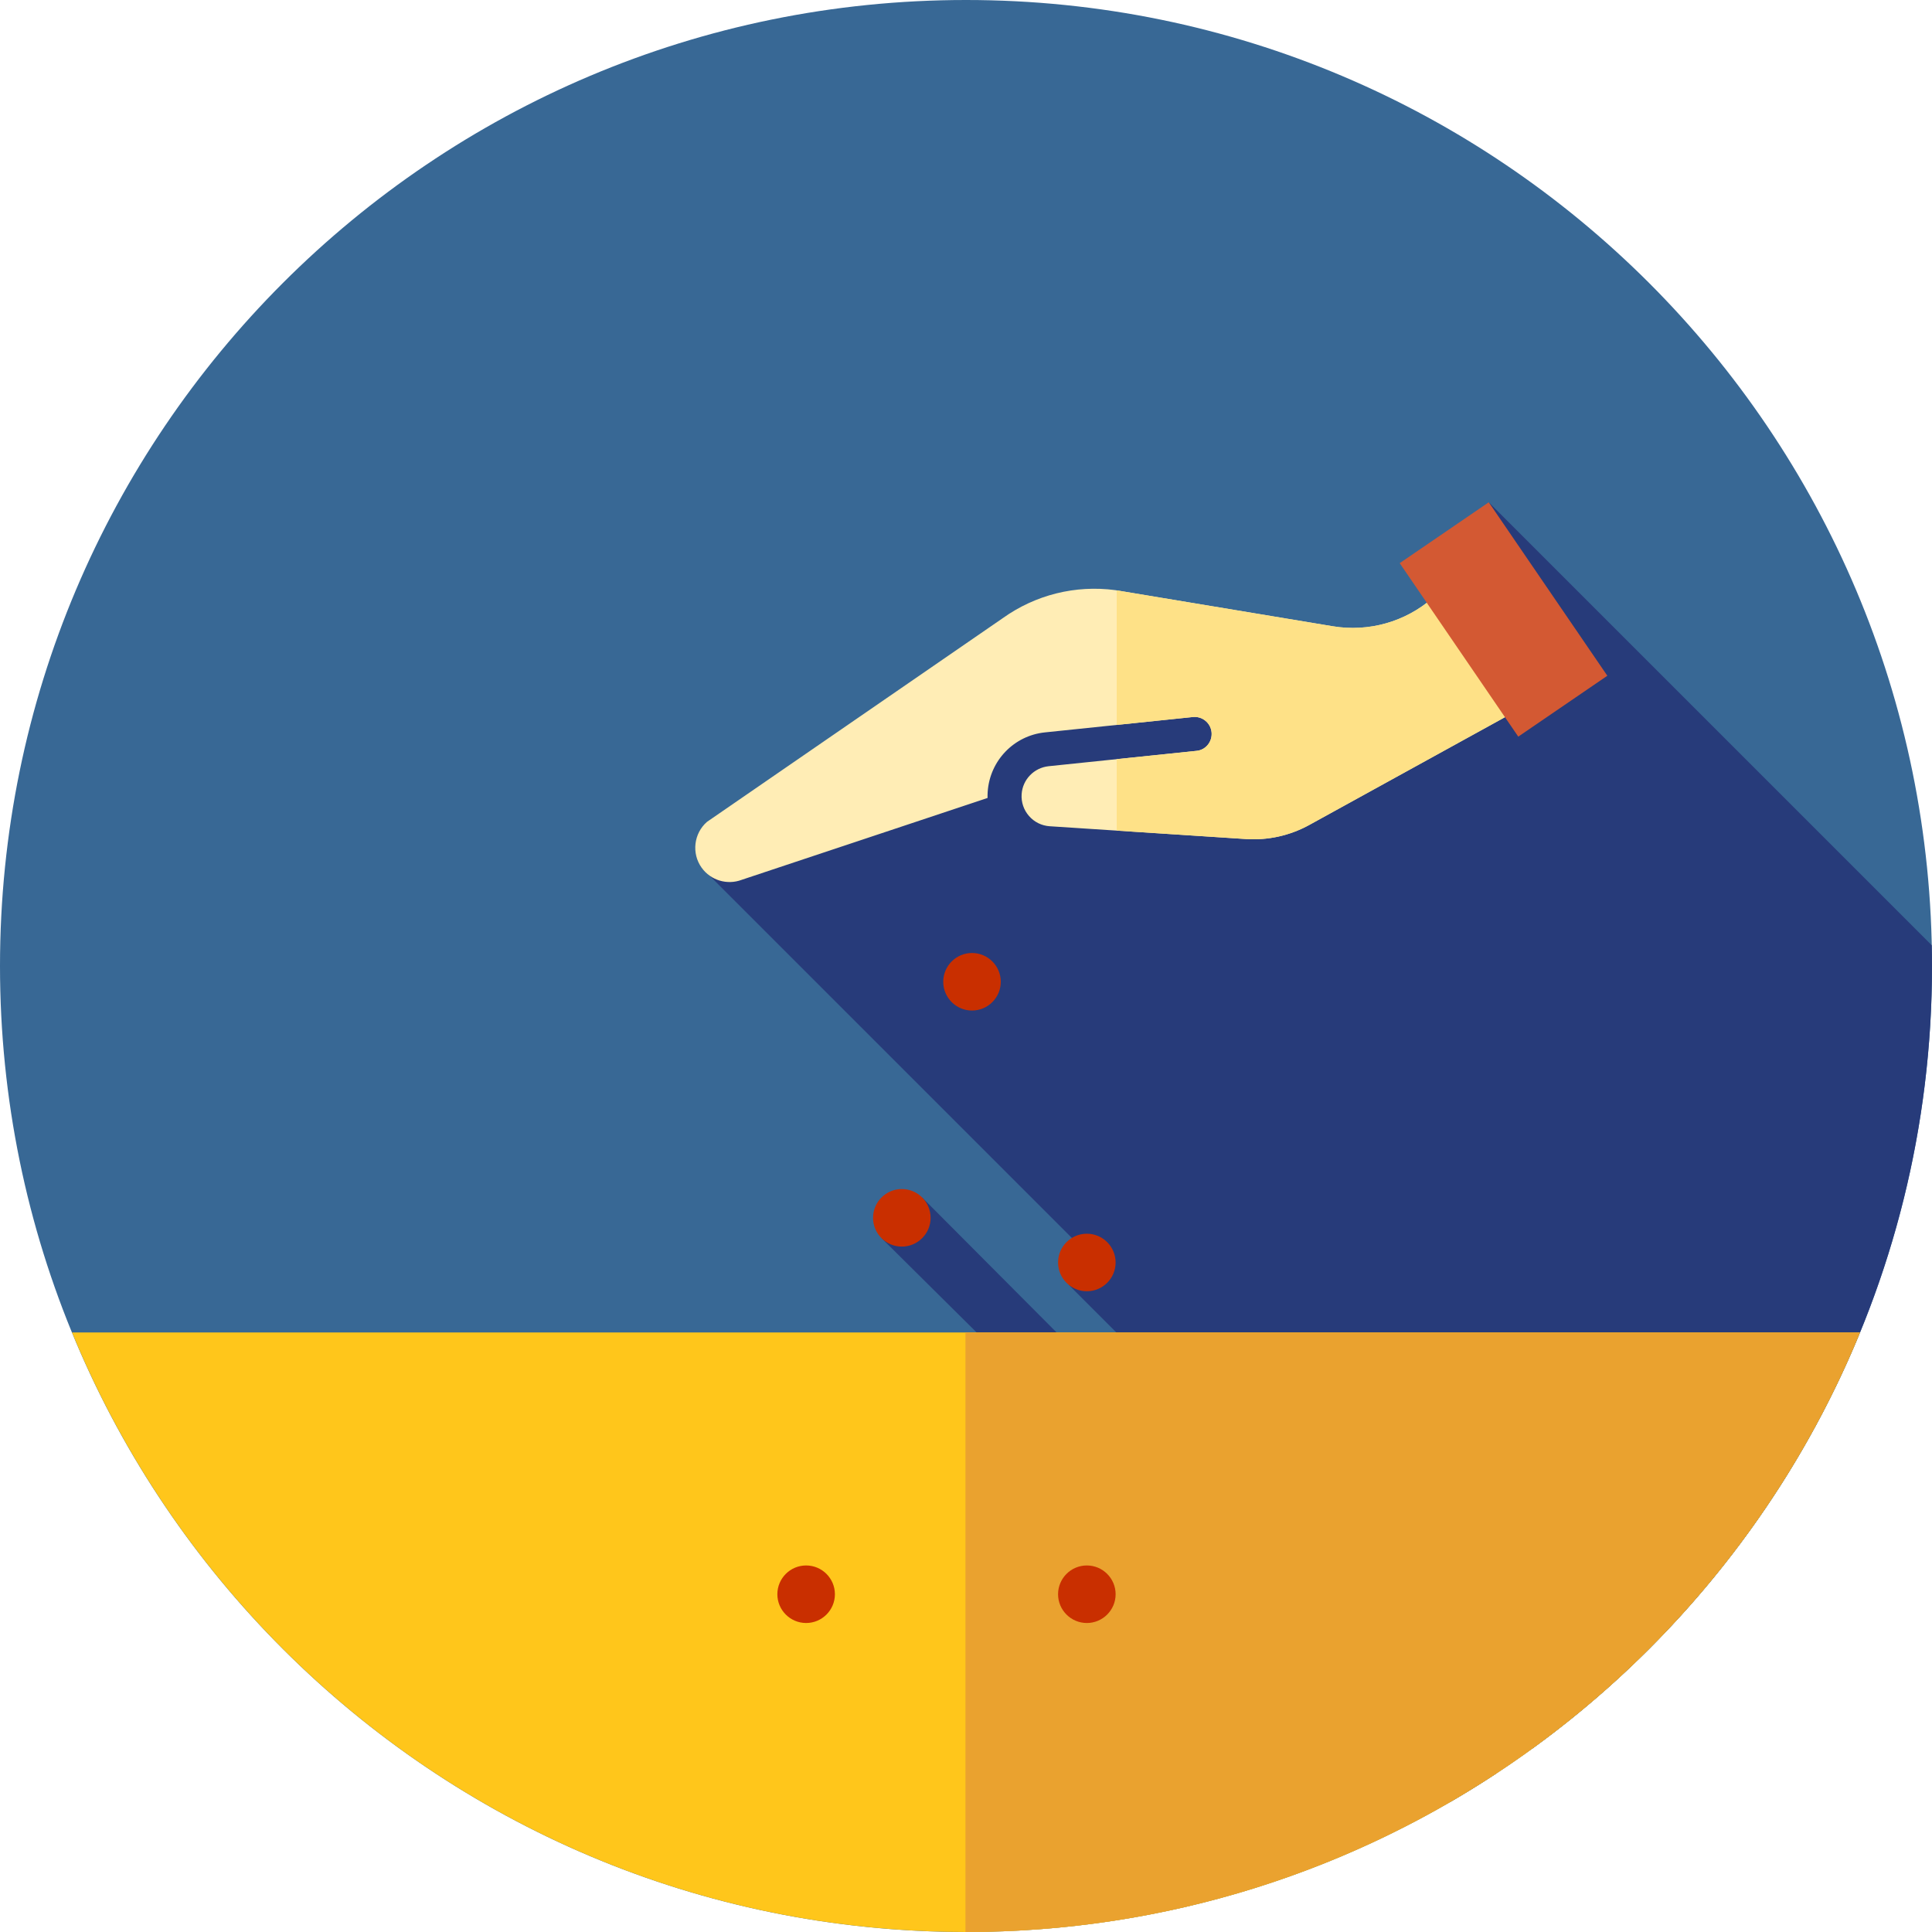
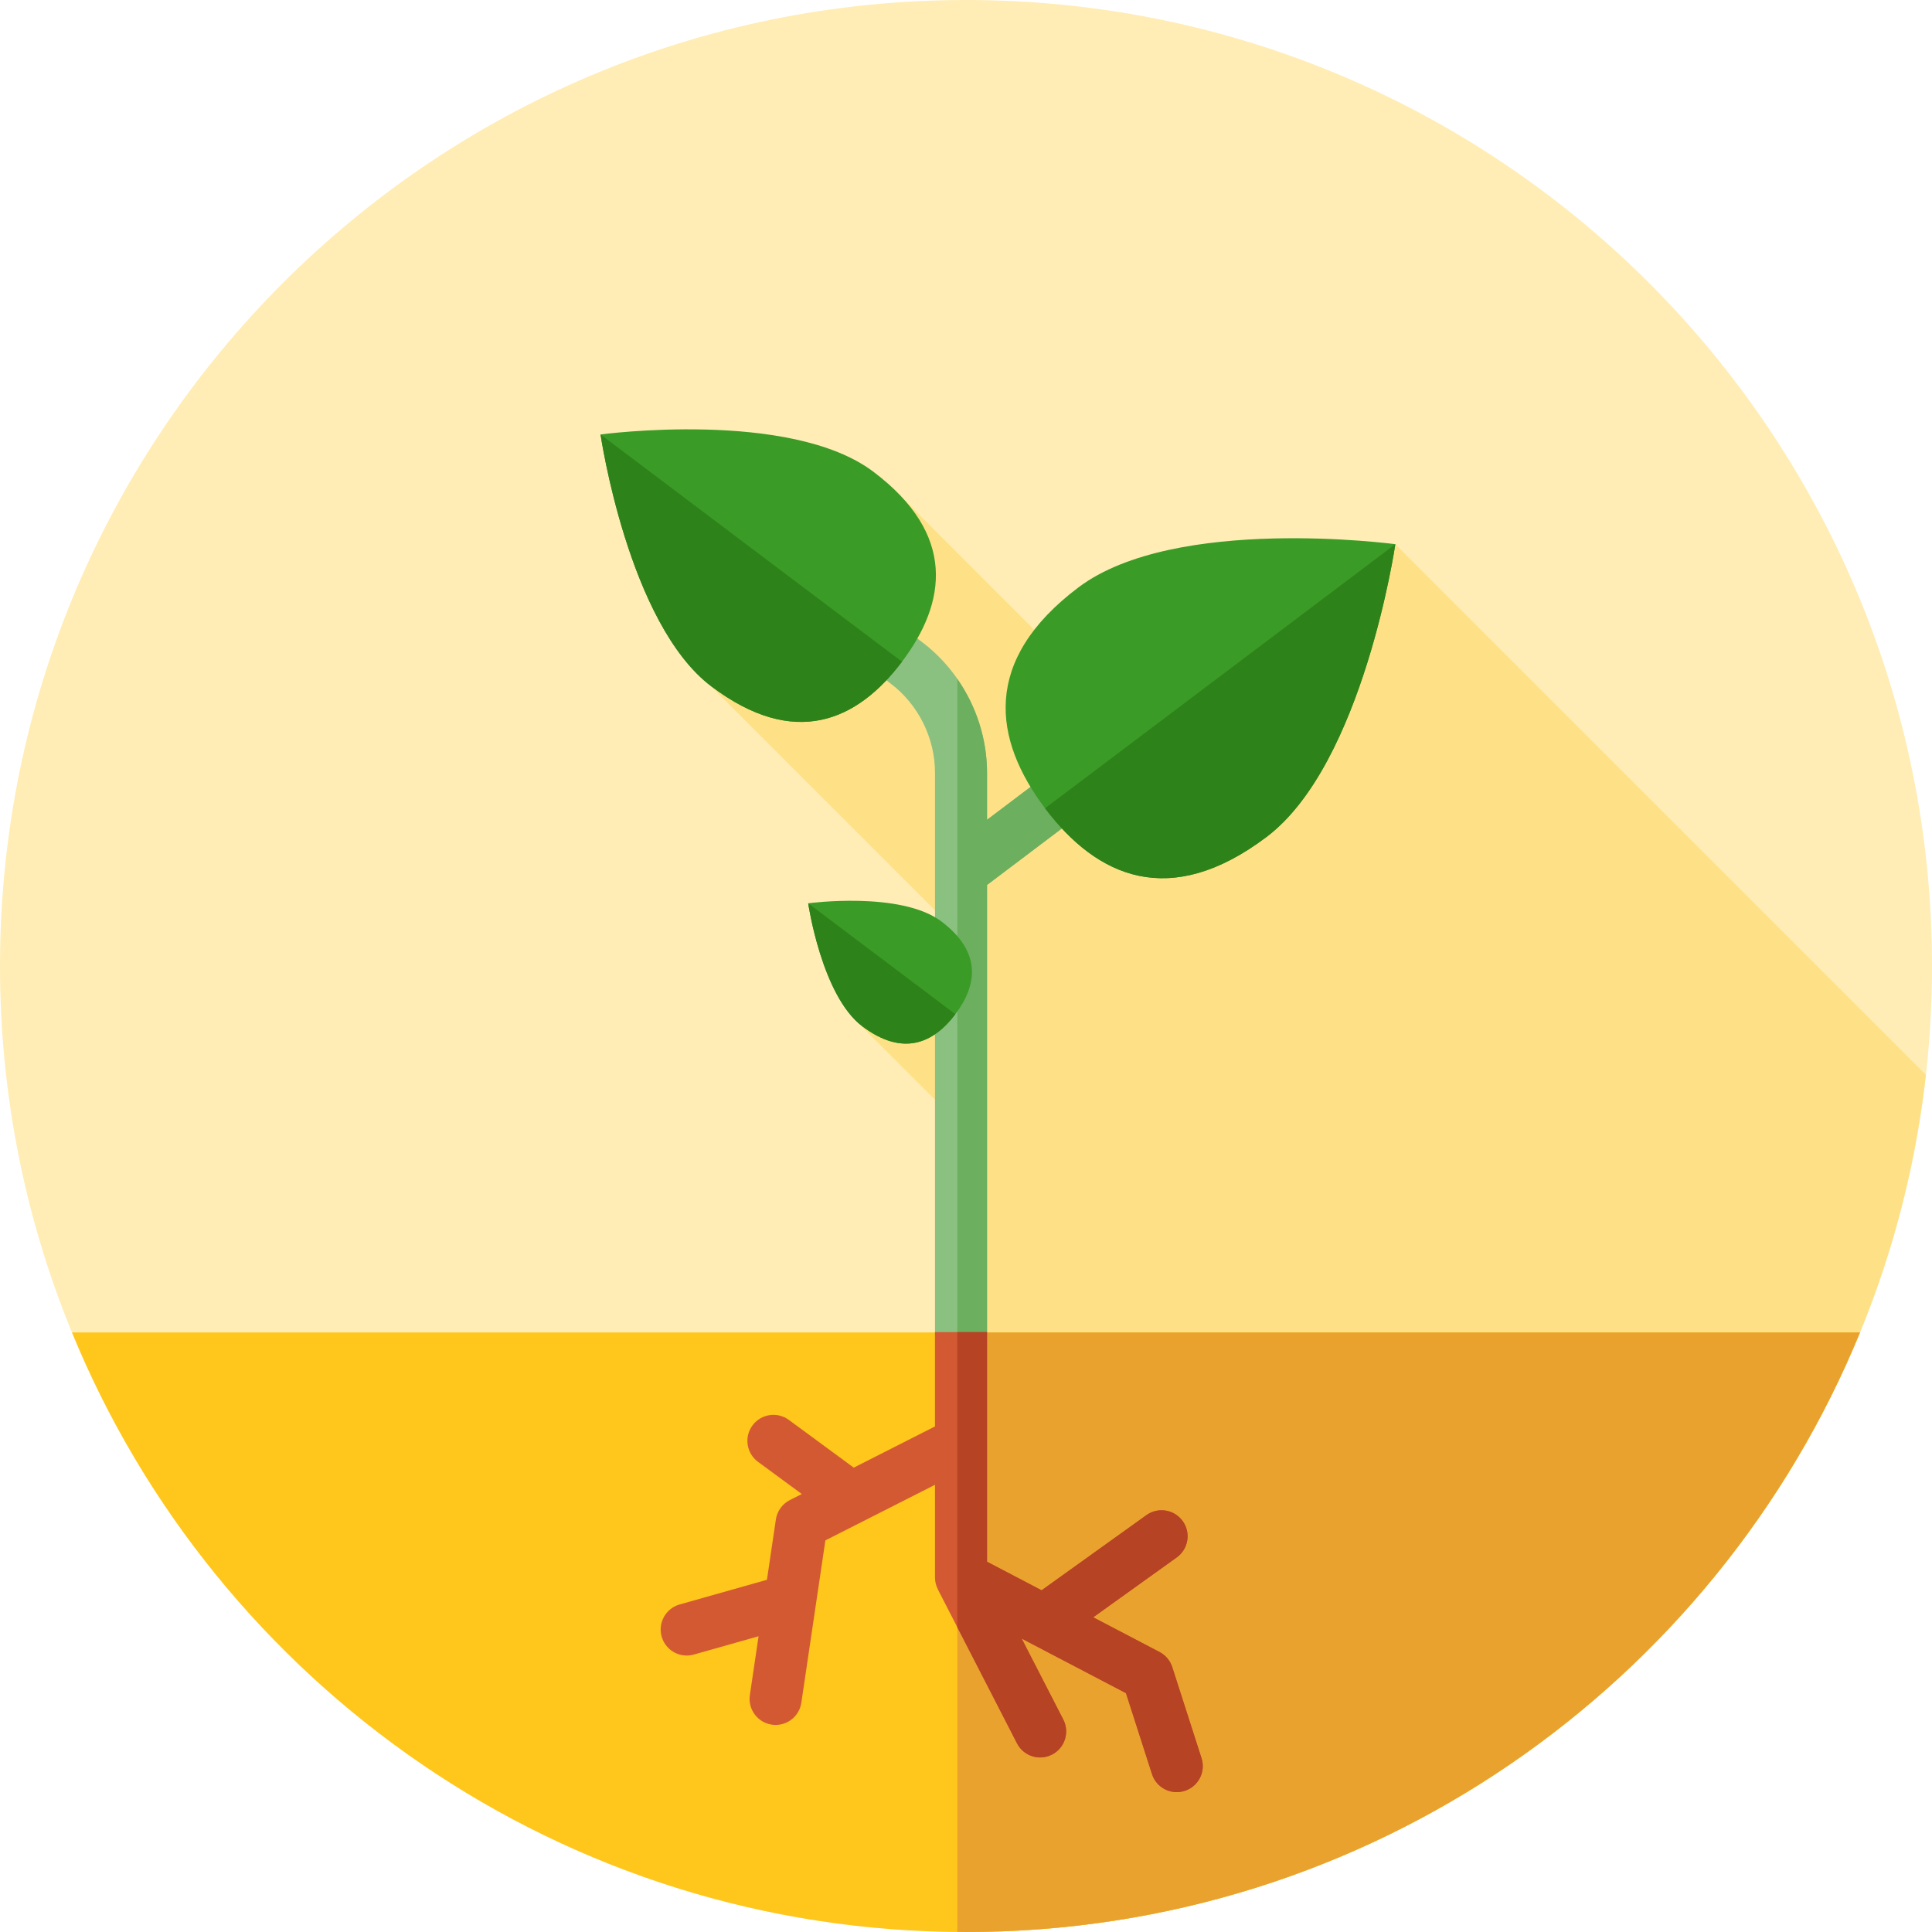
<svg xmlns="http://www.w3.org/2000/svg" version="1.1" id="Layer_1" x="0px" y="0px" viewBox="0 0 512 512" style="enable-background:new 0 0 512 512;" xml:space="preserve">
-   <circle style="fill:#386895;" cx="256" cy="256" r="256" />
-   <g>
-     <path style="fill:#273B7A;" d="M512,256c0-1.838-0.031-3.668-0.069-5.496L394.533,133.106l-13.672,53.527l-8.783-8.783h-87.345   l-98.778,52.121l105.693,105.693l-8.442,4.808l122.902,122.902C470.264,416.854,512,341.307,512,256z" />
-     <path style="fill:#273B7A;" d="M233.639,328.145l150.678,149.411c4.129-2.396,8.18-4.911,12.159-7.528L244.367,317.337   L233.639,328.145z" />
-   </g>
+   <circle style="fill:#FFEDB5;" cx="256" cy="256" r="256" />
+   <path style="fill:#FEE187;" d="M369.778,144.218l-65.833,52.526l-68.072-68.072l-10.218,10.019l-44.177,36.237l75.61,75.611  l-30.965,19.247l25.745,25.745v216.417c1.376,0.022,2.748,0.052,4.129,0.052c131.641,0,240.056-99.368,254.376-227.183  L369.778,144.218z" />
+   <path style="fill:#8BC180;" d="M317.393,183.748c-2.296-3.043-6.622-3.644-9.659-1.348l-46.158,34.847v-12.419  c0-13.576-6.47-26.565-17.305-34.745l-33.871-25.572c-3.041-2.295-7.363-1.691-9.659,1.348c-2.295,3.039-1.689,7.363,1.348,9.659  l33.871,25.572c7.404,5.589,11.823,14.464,11.823,23.74v164.948c0,3.808,3.088,6.896,6.896,6.896c3.808,0,6.896-3.088,6.896-6.896  V234.525l54.467-41.12C319.085,191.112,319.69,186.789,317.393,183.748z" />
+   <path style="fill:#6CAF5F;" d="M317.393,183.748c-2.296-3.043-6.622-3.644-9.659-1.348l-46.158,34.847v-12.419  c0-8.966-2.838-17.668-7.875-24.907v196.655c0.322,0.047,0.645,0.098,0.979,0.098c3.808,0,6.896-3.088,6.896-6.896V234.525  l54.467-41.12C319.085,191.112,319.69,186.789,317.393,183.748z" />
+   <path style="fill:#3B9B27;" d="M285.775,155.681c25.636-19.323,84.004-11.462,84.004-11.462s-8.514,58.277-34.151,77.6  s-44.918,10.642-58.685-7.623S260.139,175.006,285.775,155.681z" />
+   <path style="fill:#2E821A;" d="M369.778,144.218c0,0-8.514,58.277-34.151,77.6s-44.918,10.642-58.685-7.623L369.778,144.218z" />
+   <path style="fill:#3B9B27;" d="M231.441,125.004c-22.061-16.631-72.29-9.864-72.29-9.864s7.327,50.15,29.389,66.779  s38.655,9.157,50.502-6.559C250.889,159.642,253.502,141.633,231.441,125.004z" />
+   <path style="fill:#2E821A;" d="M159.151,115.14c0,0,7.327,50.15,29.389,66.779s38.655,9.157,50.502-6.559L159.151,115.14z" />
+   <path style="fill:#3B9B27;" d="M249.477,244.193c-10.771-8.118-35.299-4.813-35.299-4.813s3.572,24.485,14.343,32.603  c10.771,8.118,18.875,4.468,24.662-3.205C258.969,261.103,260.246,252.311,249.477,244.193z" />
+   <path style="fill:#2E821A;" d="M214.176,239.38c0,0,3.572,24.485,14.343,32.603c10.771,8.118,18.875,4.468,24.662-3.205  L214.176,239.38z" />
  <path style="fill:#FFC61B;" d="M19.082,353.113C57.337,446.336,148.992,512,256,512s198.663-65.664,236.918-158.887L19.082,353.113  L19.082,353.113z" />
-   <path style="fill:#EAA22F;" d="M255.857,353.113v158.884c0.048,0,0.095,0.003,0.143,0.003c107.008,0,198.663-65.664,236.918-158.887  L255.857,353.113L255.857,353.113z" />
-   <g>
-     <path style="fill:#C92F00;" d="M238.994,315.111c-4.203,0-7.625,3.42-7.625,7.625s3.42,7.625,7.625,7.625s7.625-3.42,7.625-7.625   S243.197,315.111,238.994,315.111z" />
-     <path style="fill:#C92F00;" d="M257.593,252.554c-4.203,0-7.625,3.42-7.625,7.625c0,4.205,3.42,7.625,7.625,7.625   s7.625-3.42,7.625-7.625C265.218,255.974,261.796,252.554,257.593,252.554z" />
-     <path style="fill:#C92F00;" d="M213.632,414.863c-4.203,0-7.625,3.42-7.625,7.625s3.42,7.625,7.625,7.625s7.627-3.42,7.627-7.625   S217.836,414.863,213.632,414.863z" />
-     <path style="fill:#C92F00;" d="M288.023,414.863c-4.203,0-7.625,3.42-7.625,7.625s3.42,7.625,7.625,7.625   c4.205,0,7.627-3.42,7.627-7.625S292.23,414.863,288.023,414.863z" />
-     <path style="fill:#C92F00;" d="M288.025,326.946c-4.203,0-7.625,3.42-7.625,7.625s3.42,7.625,7.625,7.625s7.625-3.42,7.625-7.625   S292.23,326.946,288.025,326.946z" />
-   </g>
-   <path style="fill:#FFEDB5;" d="M185.954,229.971c2.396,3.331,6.751,4.641,10.592,3.198c0.055-0.021,0.11-0.04,0.165-0.059l65-21.64  c-0.014-0.522-0.003-1.048,0.031-1.577c0.543-8.301,6.961-14.969,15.21-15.806l39.172-4.068c2.477-0.259,4.694,1.543,4.951,4.018  c0.259,2.477-1.541,4.751-4.018,4.951l-39.172,4.068c-3.867,0.421-6.887,3.525-7.142,7.423c-0.138,2.127,0.56,4.182,1.967,5.784  c1.407,1.603,3.353,2.562,5.482,2.701l52.01,3.391c5.841,0.379,11.64-0.91,16.768-3.734l68.594-37.772l-18.577-37.459l-17.23,15.032  c-7.318,6.384-17.012,9.133-26.595,7.54l-57.594-9.571c-10.554-1.403-21.135,1.229-29.799,7.411l-78.417,54.005  C183.846,220.874,183.224,226.176,185.954,229.971z" />
-   <path style="fill:#FEE187;" d="M396.988,143.391l-17.23,15.032c-7.318,6.384-17.011,9.133-26.595,7.54l-57.225-9.511v35.661  l20.187-2.096c2.477-0.259,4.694,1.543,4.951,4.018c0.259,2.477-1.541,4.751-4.018,4.951l-21.12,2.193v18.941l34.263,2.234  c5.841,0.379,11.64-0.91,16.768-3.734l68.594-37.772L396.988,143.391z" />
-   <rect x="384.164" y="136.319" transform="matrix(-0.8256 0.5643 -0.5643 -0.8256 820.0515 74.8431)" style="fill:#D35933;" width="28.59" height="55.684" />
+   <path style="fill:#EAA22F;" d="M253.702,353.113v158.842c0.767,0.007,1.527,0.045,2.298,0.045  c107.008,0,198.663-65.664,236.918-158.887L253.702,353.113L253.702,353.113z" />
+   <path style="fill:#D35933;" d="M247.777,353.023v25l-21.521,10.917l-17.205-12.65c-3.063-2.255-7.382-1.6-9.64,1.472  c-2.257,3.067-1.598,7.383,1.472,9.64l11.597,8.526l-3.163,1.605c-1.993,1.012-3.374,2.927-3.701,5.139l-2.369,15.991l-23.14,6.539  c-3.665,1.038-5.796,4.848-4.761,8.513c0.859,3.038,3.625,5.022,6.634,5.022c0.621,0,1.253-0.084,1.879-0.26l17.172-4.853  l-2.31,15.594c-0.557,3.767,2.045,7.273,5.811,7.832c0.341,0.05,0.683,0.076,1.019,0.076c3.362,0,6.304-2.463,6.813-5.887  l6.372-43.018l29.043-14.731v24.557c0,1.072,0.262,2.101,0.717,3.031c0.017,0.038,0.026,0.084,0.045,0.122l20.975,40.8  c1.222,2.377,3.636,3.744,6.139,3.744c1.062,0,2.139-0.247,3.148-0.764c3.387-1.741,4.72-5.899,2.981-9.287l-11.028-21.451  l27.638,14.462l6.892,21.444c0.941,2.924,3.648,4.787,6.565,4.787c0.698,0,1.41-0.109,2.112-0.331  c3.627-1.167,5.622-5.051,4.456-8.675l-7.758-24.135c-0.555-1.724-1.764-3.162-3.368-3.999l-17.573-9.195l22.132-15.867  c3.094-2.219,3.805-6.527,1.586-9.623c-2.22-3.094-6.53-3.803-9.623-1.586l-27.777,19.915l-14.464-7.568v-60.849L247.777,353.023  L247.777,353.023z" />
+   <path style="fill:#B54324;" d="M318.416,465.93l-7.758-24.135c-0.555-1.724-1.764-3.162-3.368-3.999l-17.574-9.195l22.132-15.867  c3.094-2.219,3.805-6.527,1.586-9.623c-2.22-3.094-6.53-3.803-9.623-1.586l-27.777,19.915l-14.464-7.568v-60.849h-7.866v78.22  L269.515,462c1.222,2.377,3.636,3.744,6.139,3.744c1.062,0,2.139-0.247,3.148-0.764c3.387-1.741,4.72-5.899,2.981-9.287  l-11.028-21.451l27.638,14.462l6.892,21.444c0.941,2.924,3.648,4.787,6.565,4.787c0.698,0,1.41-0.109,2.112-0.331  C317.585,473.44,319.579,469.556,318.416,465.93z" />
  <g>
</g>
  <g>
</g>
  <g>
</g>
  <g>
</g>
  <g>
</g>
  <g>
</g>
  <g>
</g>
  <g>
</g>
  <g>
</g>
  <g>
</g>
  <g>
</g>
  <g>
</g>
  <g>
</g>
  <g>
</g>
  <g>
</g>
</svg>
